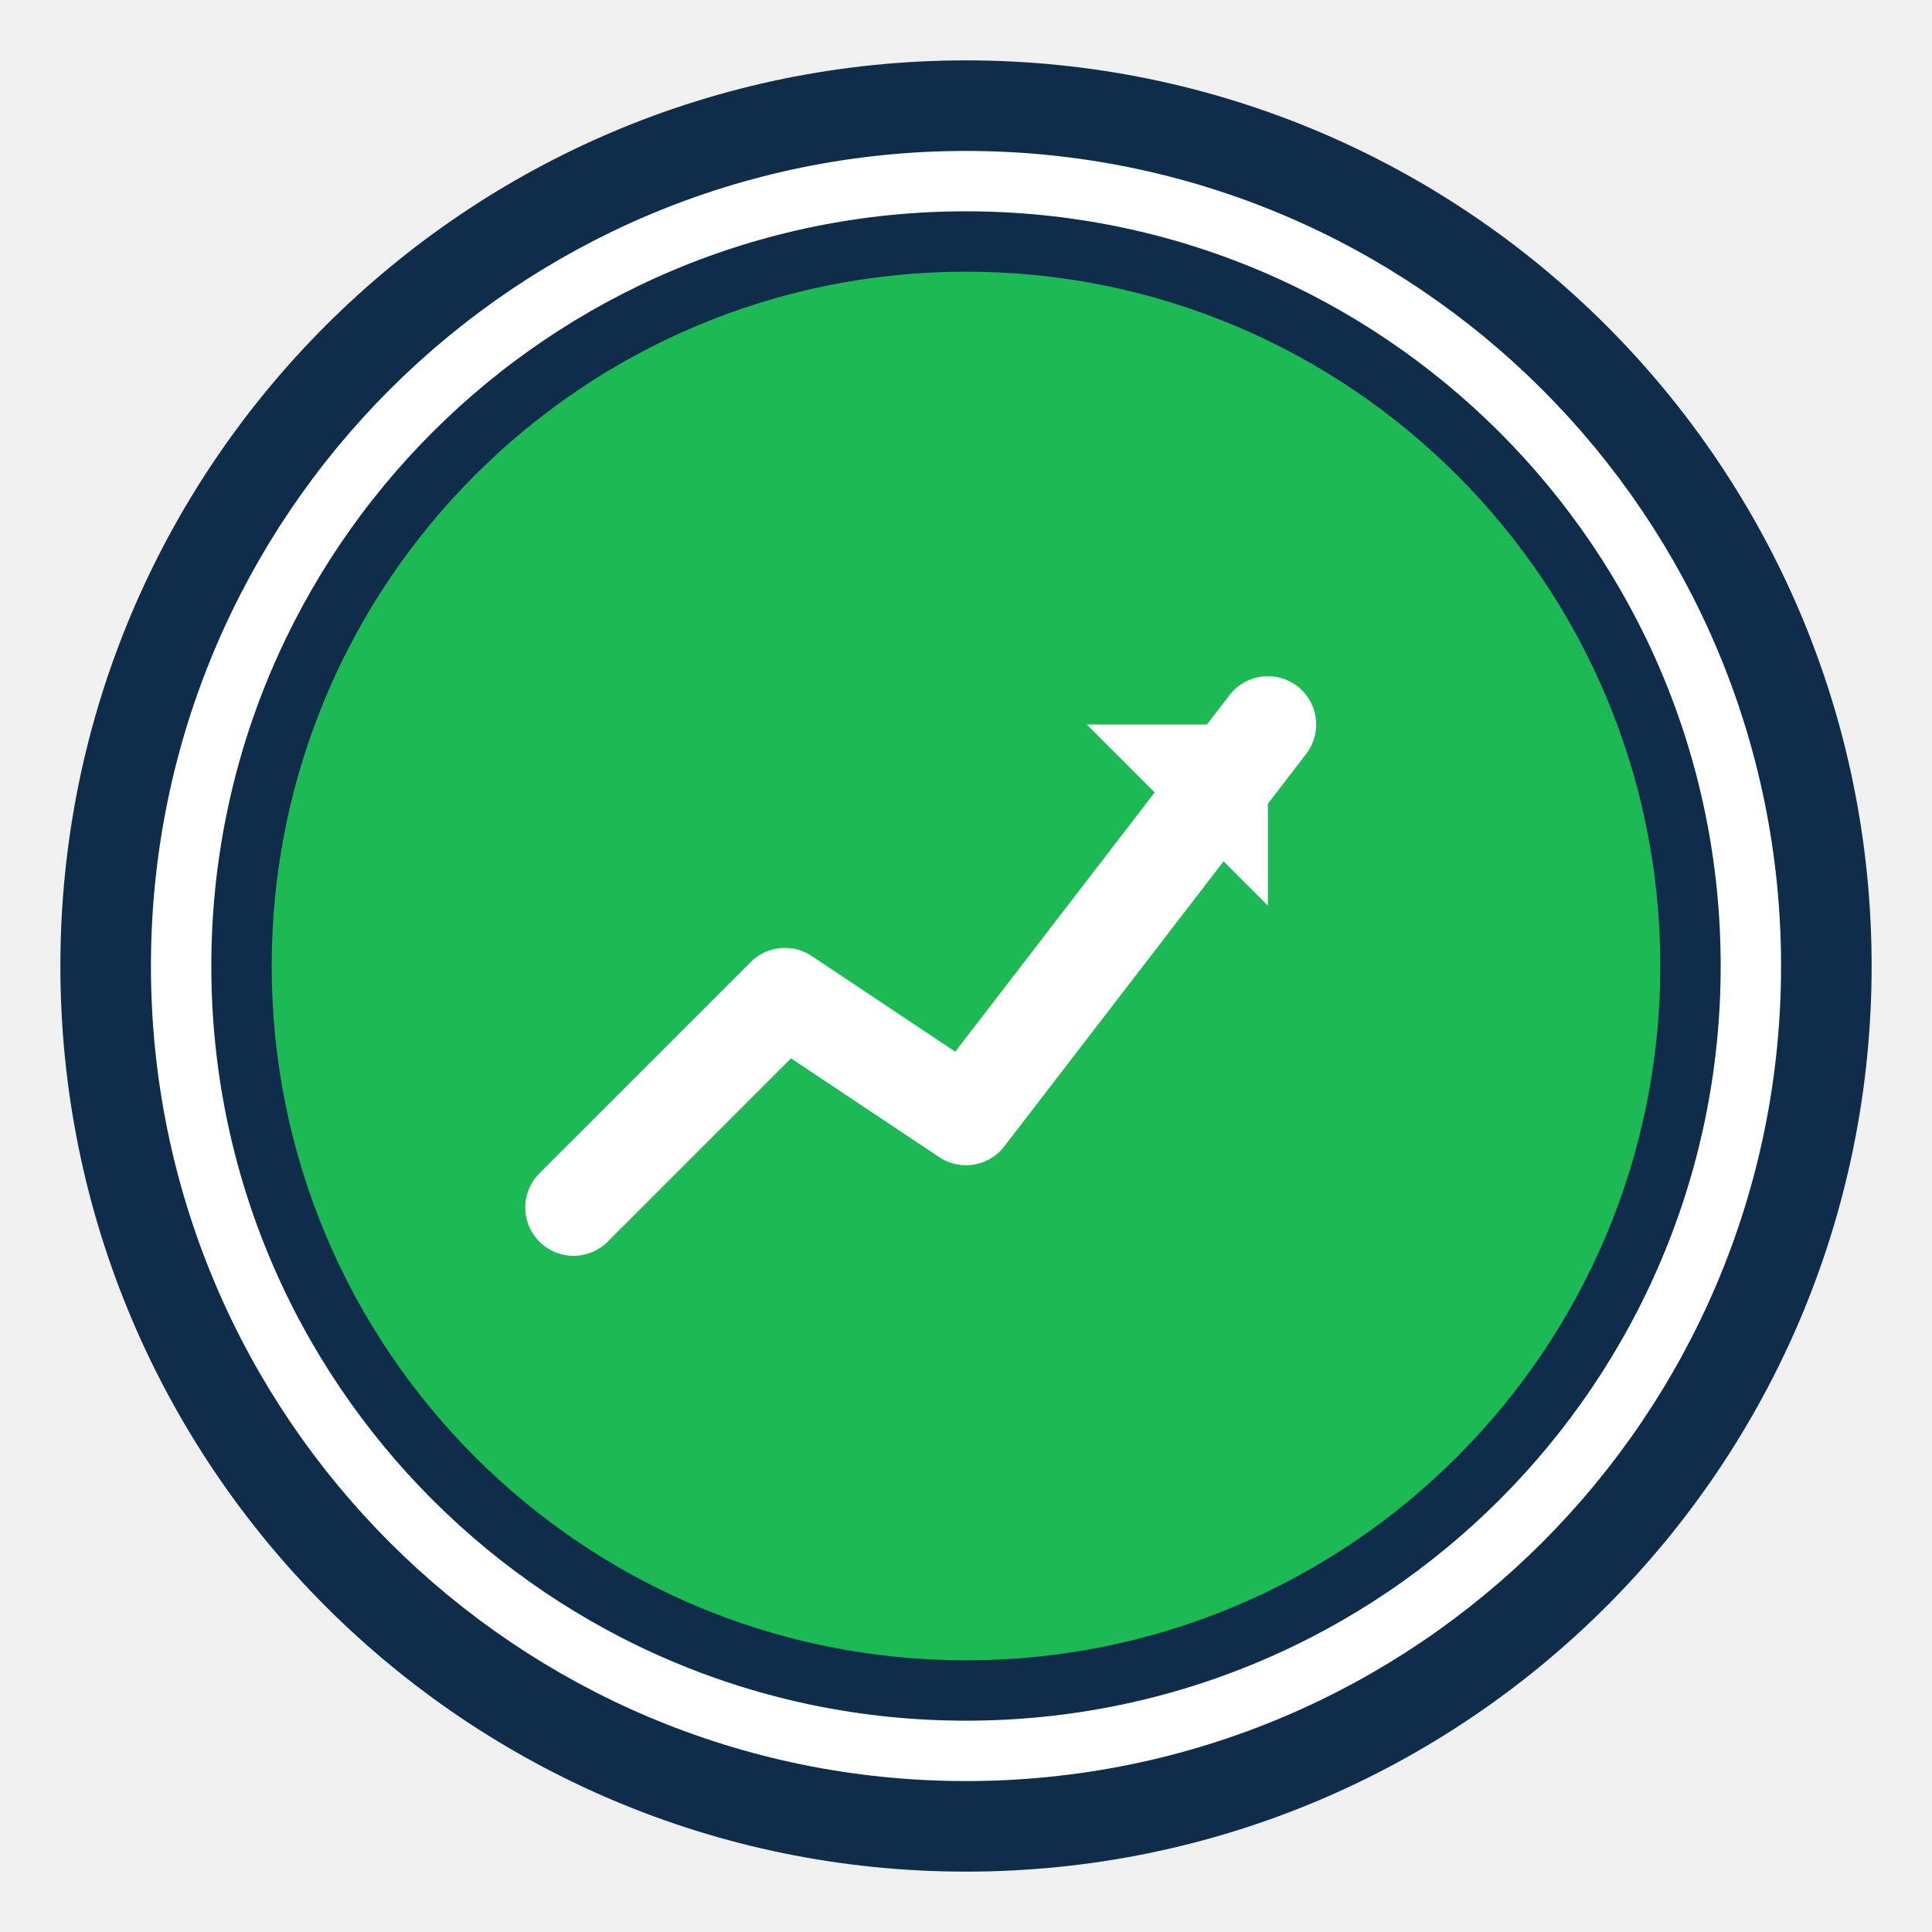
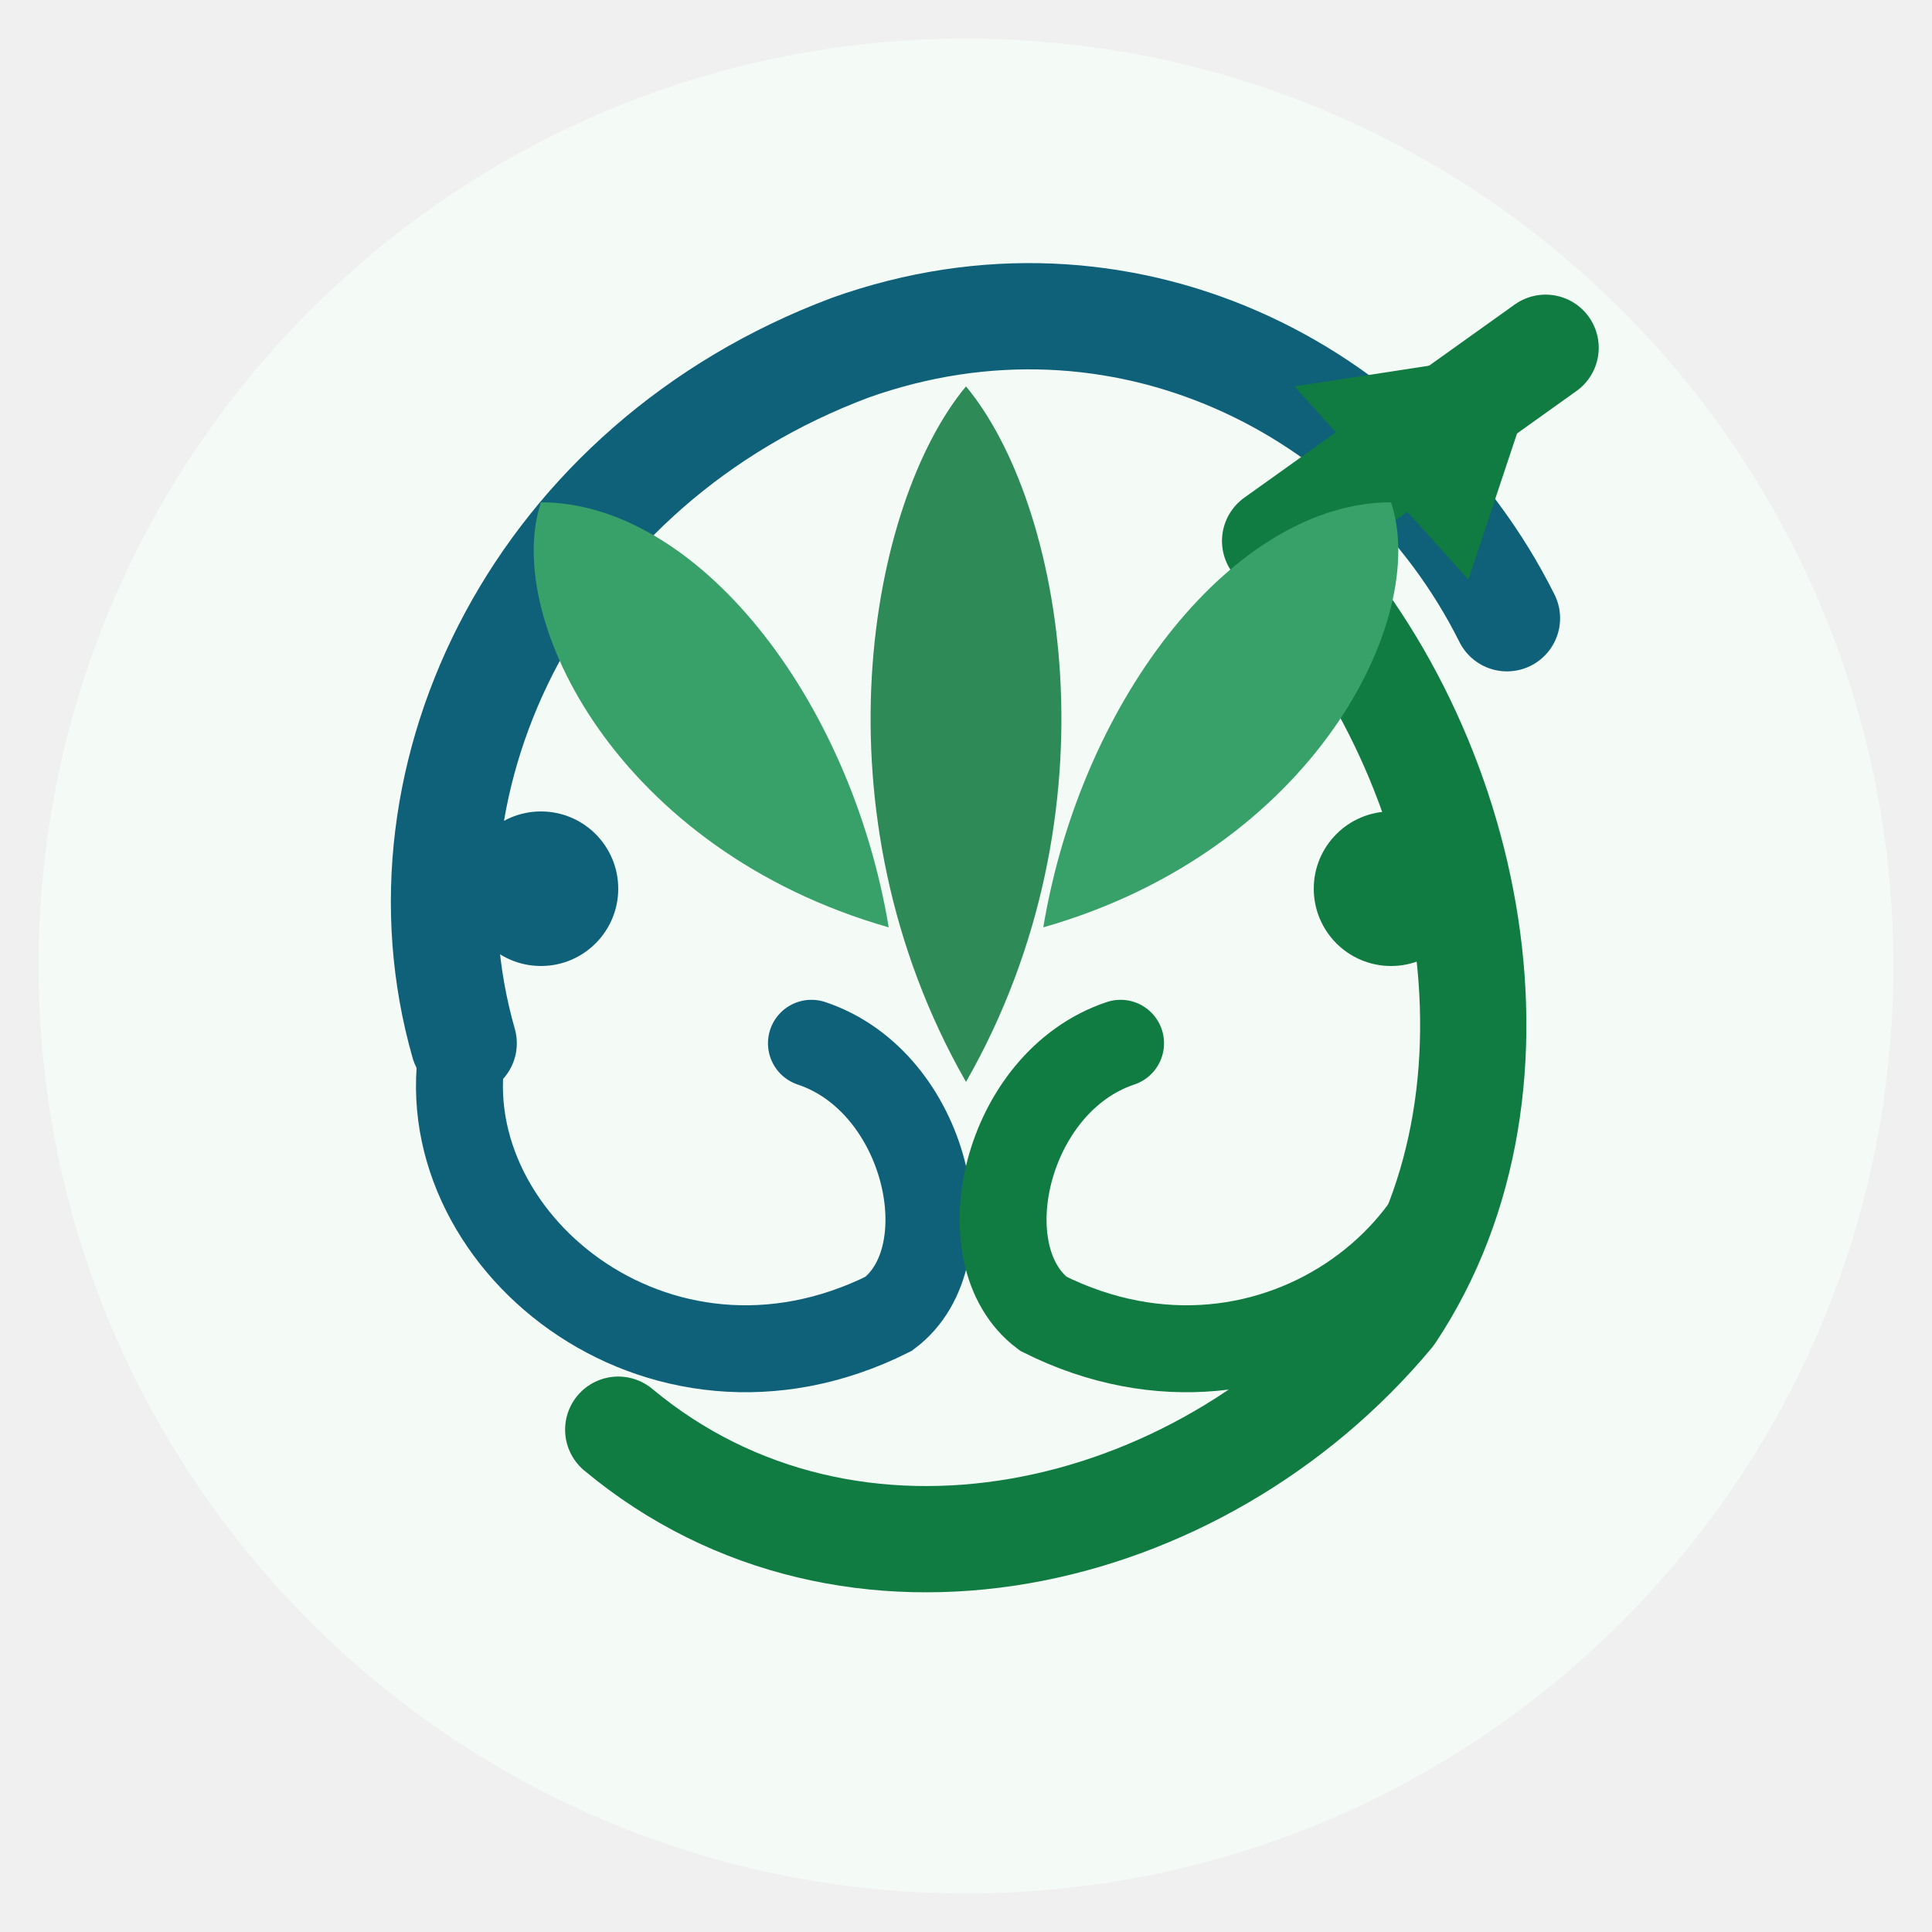
- <svg xmlns="http://www.w3.org/2000/svg" viewBox="0 0 64 64" fill="none">
-   <circle cx="32" cy="32" r="30" fill="#0f2d4a" />
-   <circle cx="32" cy="32" r="23" fill="#1db954" />
-   <circle cx="32" cy="32" r="26" fill="none" stroke="#ffffff" stroke-width="2" />
-   <polyline points="19,40 26,33 32,37 42,24" stroke="#ffffff" stroke-width="3.2" stroke-linecap="round" stroke-linejoin="round" fill="none" />
-   <polygon points="42,24 36,24 42,30" fill="#ffffff" />
+ <svg xmlns="http://www.w3.org/2000/svg" viewBox="0 0 100 100" fill="none">
+   <circle cx="50" cy="50" r="48" fill="#F4FBF7" />
+   <path d="M 24,54 C 20,40 28,24 44,18 C 58,13 72,20 78,32" stroke="#0E6178" stroke-width="5.5" stroke-linecap="round" fill="none" />
+   <path d="M 32,74 C 44,84 62,80 72,68 C 80,56 76,38 66,28 L 80,18" stroke="#107C41" stroke-width="5.5" stroke-linecap="round" stroke-linejoin="round" fill="none" />
+   <polygon points="80,18 67,20 76,30" fill="#107C41" />
+   <path d="M 50,56 C 42,42 45,26 50,20 C 55,26 58,42 50,56 Z" fill="#2E8B57" />
+   <path d="M 46,48 C 32,44 26,32 28,26 C 36,26 44,36 46,48 Z" fill="#38A169" />
+   <path d="M 54,48 C 68,44 74,32 72,26 C 64,26 56,36 54,48 Z" fill="#38A169" />
+   <circle cx="28" cy="46" r="4" fill="#0E6178" />
+   <circle cx="72" cy="46" r="4" fill="#107C41" />
+   <path d="M 24,54 C 22,64 34,74 46,68 C 50,65 48,56 42,54" stroke="#0E6178" stroke-width="4.5" stroke-linecap="round" fill="none" />
+   <path d="M 76,54 C 78,64 66,74 54,68 C 50,65 52,56 58,54" stroke="#107C41" stroke-width="4.5" stroke-linecap="round" fill="none" />
</svg>
